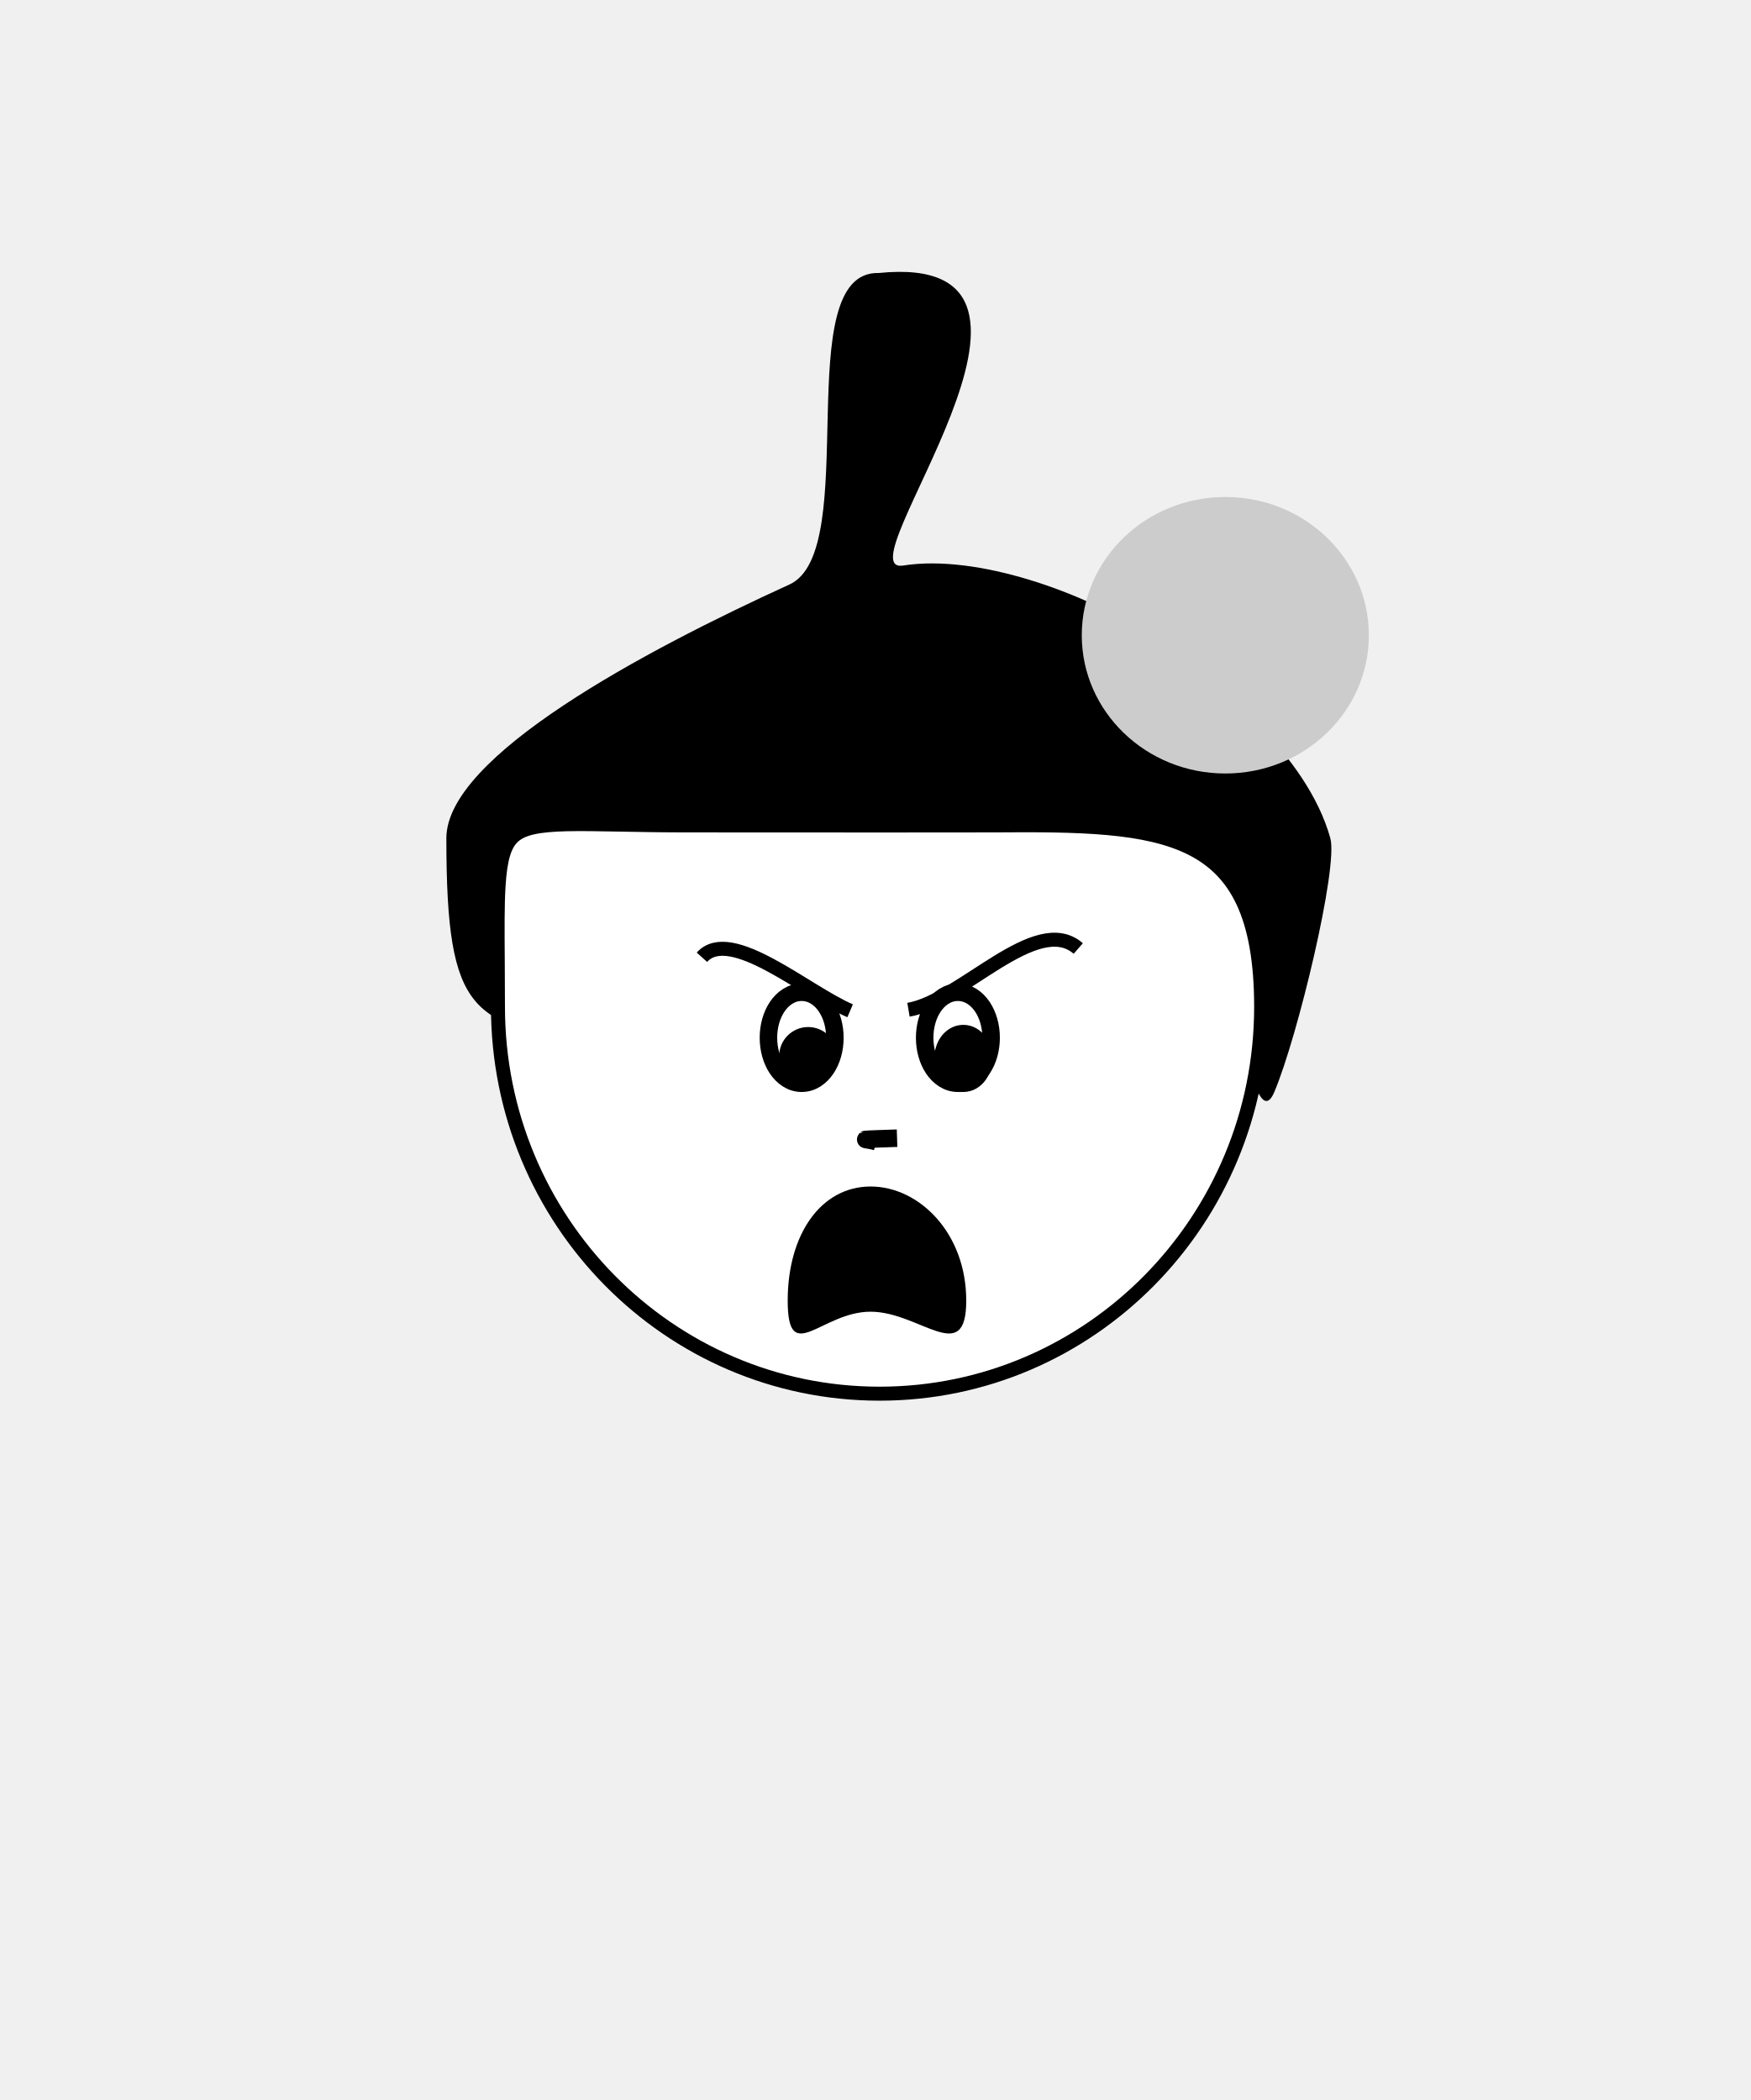
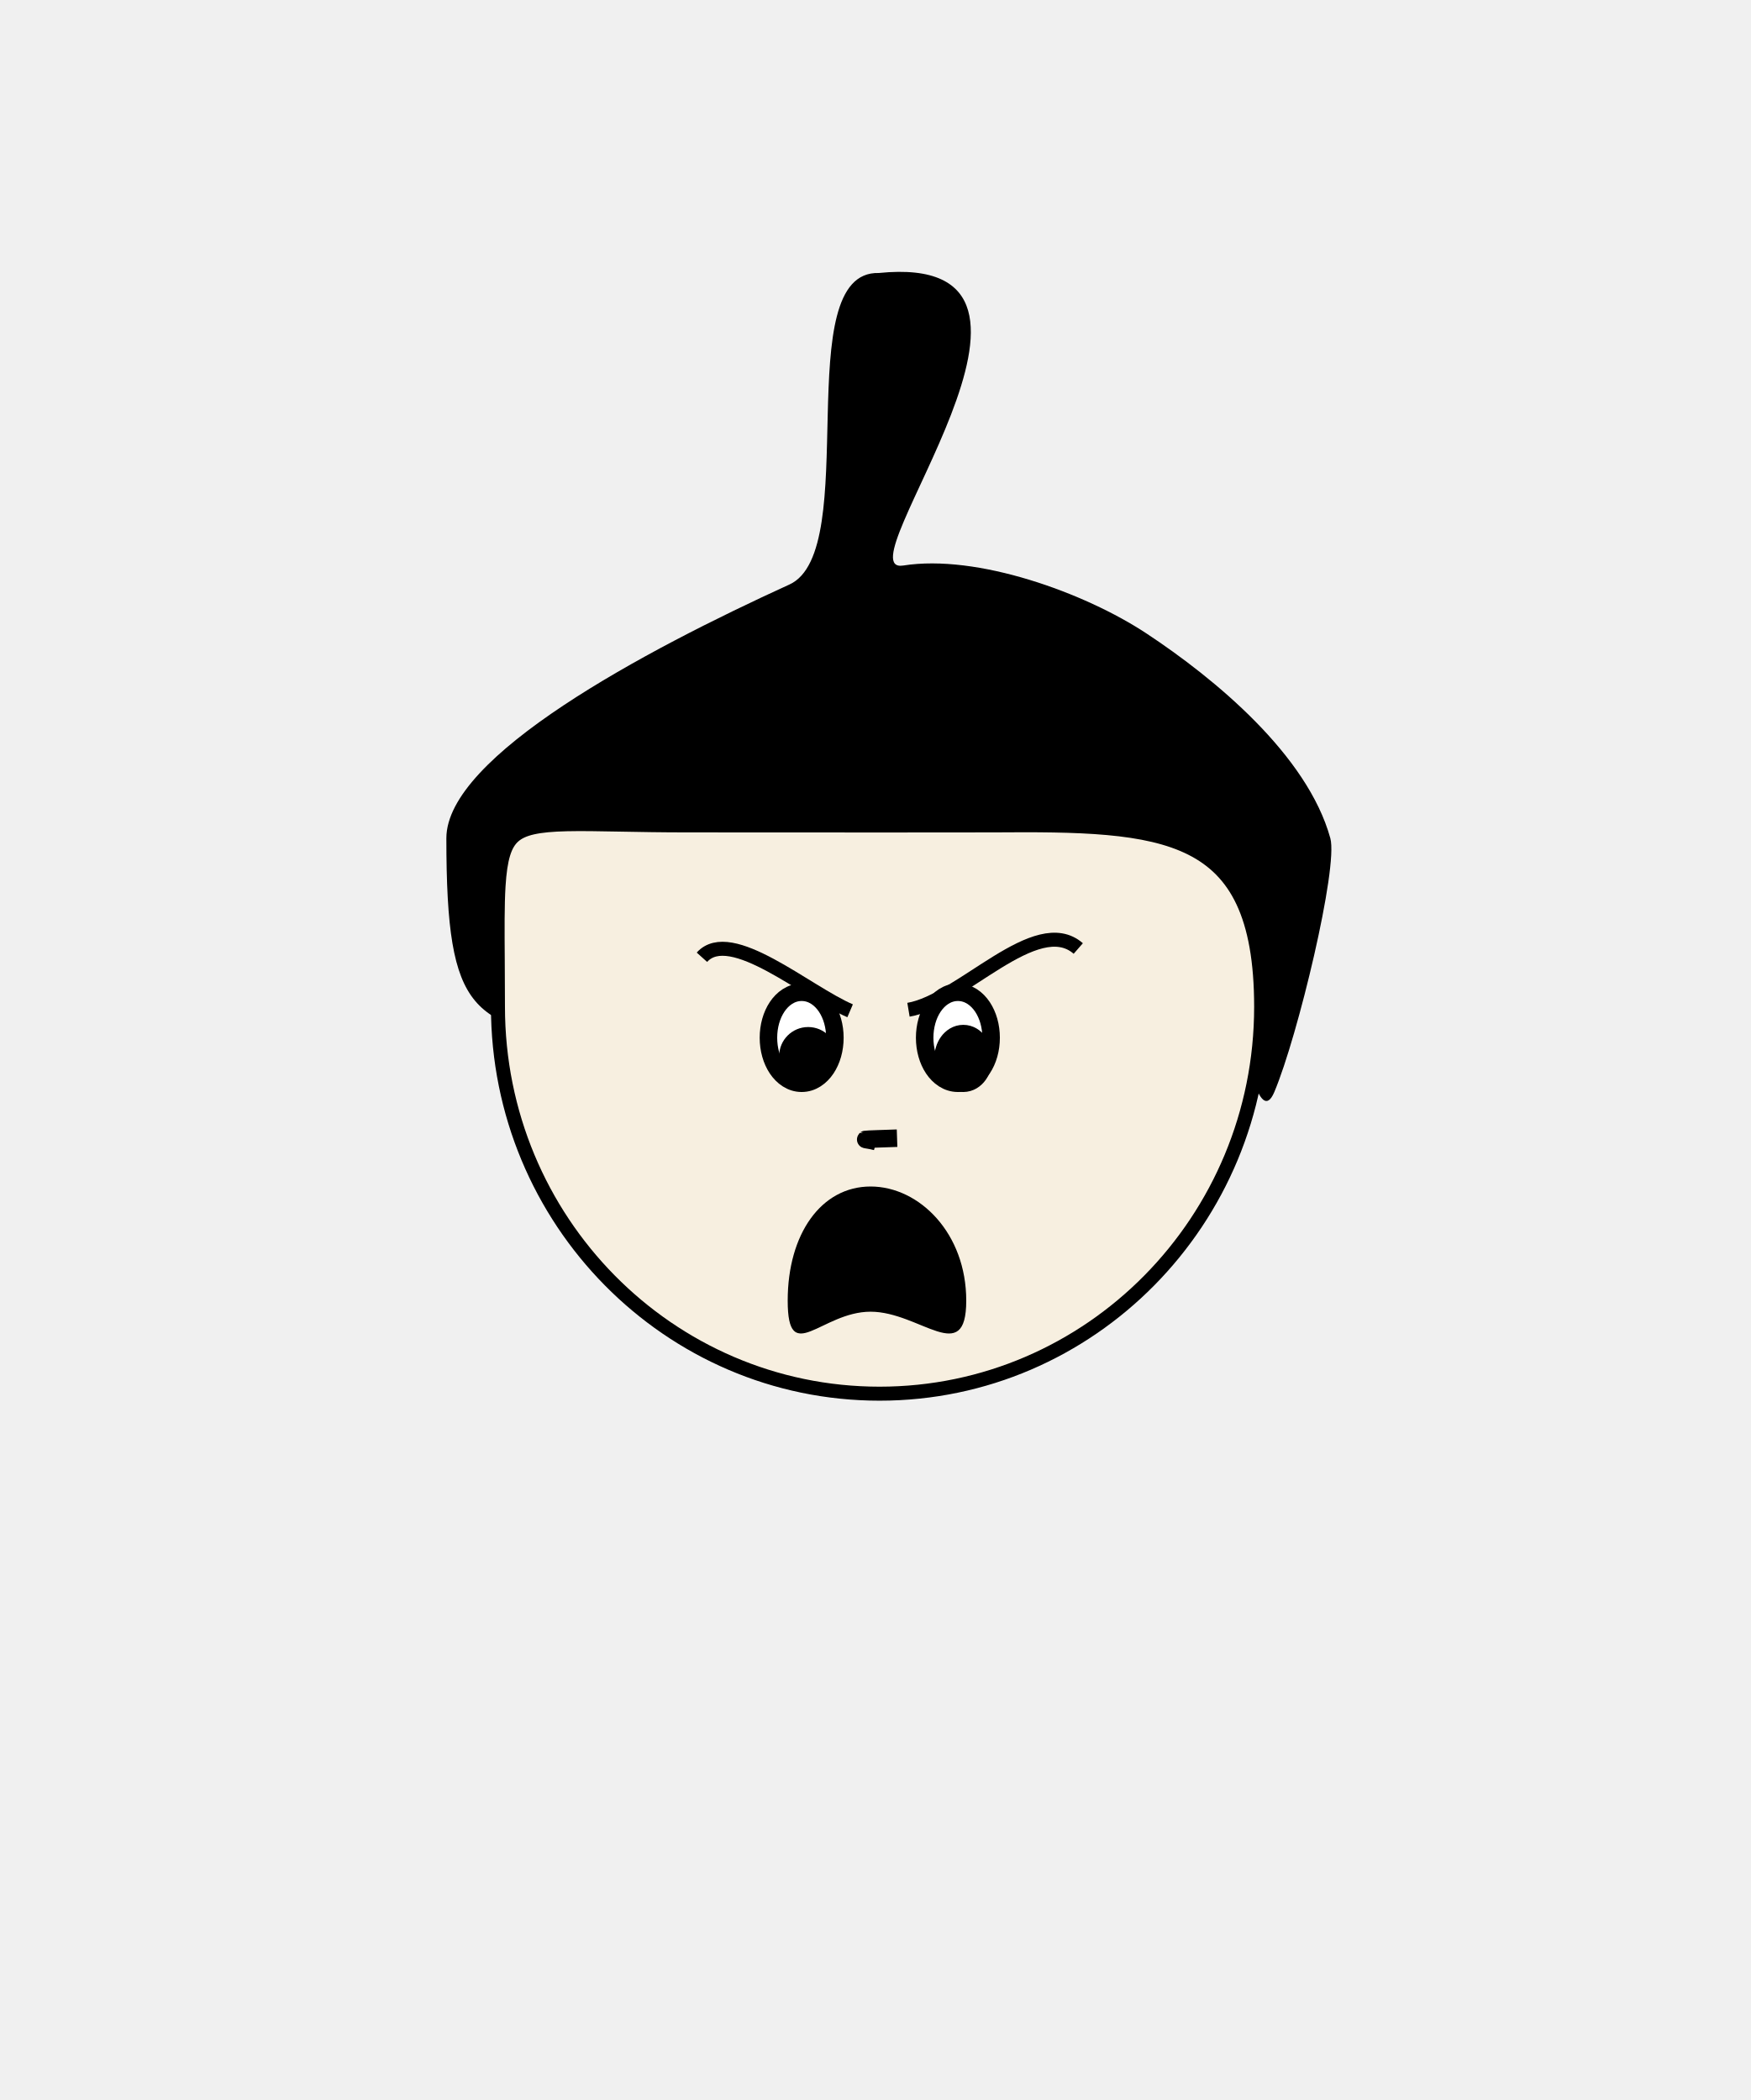
<svg xmlns="http://www.w3.org/2000/svg" width="500" height="600" viewBox="0 0 500 600" fill="none">
  <g id="chini-face-0">
    <path id="hair" fill-rule="evenodd" clip-rule="evenodd" d="M170.146 298.334C135.105 292.337 127.5 290.854 127.5 239.5C127.5 216.044 184.01 185.928 225.5 167C246.476 157.431 225.17 77.307 251 78C315 71.5 239.773 164.477 258 161.582C279.085 158.233 309.822 169.318 327.5 181C346.917 193.831 373.418 215.643 380 239.5C382.294 247.817 370.71 296.112 364 312C359.649 322.302 355.555 298.334 355.555 298.334C355.555 298.334 205.187 304.332 170.146 298.334Z" fill="black" />
-     <path id="face" d="M360.238 287.652C360.238 348.729 311.411 398.195 251.238 398.195C191.065 398.195 142.238 348.729 142.238 287.652C142.238 282.821 142.208 278.432 142.181 274.442C142.12 265.518 142.072 258.586 142.404 253.142C142.89 245.184 144.173 241.179 146.708 238.927C149.298 236.627 153.69 235.688 161.893 235.497C166.141 235.398 171.147 235.492 177.159 235.605C182.691 235.708 189.074 235.828 196.5 235.828C198.443 235.828 203.375 235.831 209.97 235.835C233.227 235.849 277.16 235.875 283.569 235.828C295.824 235.738 306.767 235.732 316.326 236.593C325.89 237.454 333.907 239.171 340.356 242.431C346.747 245.66 351.664 250.437 355.019 257.587C358.399 264.793 360.238 274.509 360.238 287.652Z" fill="white" stroke="black" stroke-width="4" />
+     <path id="face" d="M360.238 287.652C360.238 348.729 311.411 398.195 251.238 398.195C191.065 398.195 142.238 348.729 142.238 287.652C142.238 282.821 142.208 278.432 142.181 274.442C142.12 265.518 142.072 258.586 142.404 253.142C142.89 245.184 144.173 241.179 146.708 238.927C149.298 236.627 153.69 235.688 161.893 235.497C166.141 235.398 171.147 235.492 177.159 235.605C182.691 235.708 189.074 235.828 196.5 235.828C198.443 235.828 203.375 235.831 209.97 235.835C233.227 235.849 277.16 235.875 283.569 235.828C295.824 235.738 306.767 235.732 316.326 236.593C325.89 237.454 333.907 239.171 340.356 242.431C346.747 245.66 351.664 250.437 355.019 257.587C358.399 264.793 360.238 274.509 360.238 287.652Z" fill="#F7EFE0" stroke="black" stroke-width="4" />
    <g id="eyes">
      <g id="lefteye">
        <path id="Oval" d="M228.989 309.5C232.017 309.5 234.451 307.656 236.013 305.31C237.587 302.946 238.479 299.823 238.479 296.5C238.479 293.177 237.587 290.054 236.013 287.69C234.451 285.344 232.017 283.5 228.989 283.5C225.962 283.5 223.528 285.344 221.966 287.69C220.392 290.054 219.5 293.177 219.5 296.5C219.5 299.823 220.392 302.946 221.966 305.31C223.528 307.656 225.962 309.5 228.989 309.5Z" fill="white" stroke="black" stroke-width="5" />
        <path id="Oval_2" d="M230.844 307.5C234.037 307.5 236.625 304.912 236.625 301.719C236.625 298.526 234.037 295.938 230.844 295.938C227.651 295.938 225.062 298.526 225.062 301.719C225.062 304.912 227.651 307.5 230.844 307.5Z" fill="black" stroke="black" stroke-width="5" />
      </g>
      <g id="righteye">
        <path id="Oval_3" d="M273.614 309.5C276.642 309.5 279.076 307.656 280.638 305.31C282.212 302.946 283.104 299.823 283.104 296.5C283.104 293.177 282.212 290.054 280.638 287.69C279.076 285.344 276.642 283.5 273.614 283.5C270.587 283.5 268.153 285.344 266.591 287.69C265.017 290.054 264.125 293.177 264.125 296.5C264.125 299.823 265.017 302.946 266.591 305.31C268.153 307.656 270.587 309.5 273.614 309.5Z" fill="white" stroke="black" stroke-width="5" />
        <path id="Oval_4" d="M275.156 309.5C277.079 309.5 278.584 308.405 279.511 307.108C280.441 305.806 280.938 304.136 280.938 302.406C280.938 300.677 280.441 299.007 279.511 297.705C278.584 296.408 277.079 295.312 275.156 295.312C273.233 295.312 271.728 296.408 270.802 297.705C269.872 299.007 269.375 300.677 269.375 302.406C269.375 304.136 269.872 305.806 270.802 307.108C271.728 308.405 273.233 309.5 275.156 309.5Z" fill="black" stroke="black" stroke-width="5" />
      </g>
    </g>
    <g id="eyebrows">
      <path id="lefteyebrow" d="M200.5 273.5C208.673 264.406 230.403 283.482 242.829 288.795" stroke="black" stroke-width="4" />
      <path id="righteyebrow" d="M259.5 288.5C274.512 285.987 296.006 260.54 308 271" stroke="black" stroke-width="4" />
    </g>
    <g id="nose">
      <path fill-rule="evenodd" clip-rule="evenodd" d="M250.32 326.195C248.746 325.754 247.164 325.62 247.241 325.549C247.301 325.493 253.323 325.292 256.238 325.195" fill="black" />
      <path d="M250.32 326.195C248.746 325.754 247.164 325.62 247.241 325.549C247.301 325.493 253.323 325.292 256.238 325.195" stroke="black" stroke-width="5" />
    </g>
    <path id="mouth" d="M273.5 371.616C273.5 373.882 273.301 375.469 272.996 376.556C272.694 377.635 272.336 378.055 272.132 378.221C271.781 378.507 270.91 378.764 268.371 377.965C267.215 377.601 265.925 377.089 264.458 376.49C264.228 376.396 263.995 376.301 263.758 376.203C262.507 375.69 261.154 375.135 259.758 374.618C256.444 373.388 252.645 372.271 248.679 372.271C244.691 372.271 241.103 373.398 238.079 374.653C236.604 375.265 235.226 375.924 234.007 376.507L233.919 376.549C232.646 377.158 231.591 377.659 230.662 378.015C229.711 378.381 229.123 378.499 228.774 378.5C228.572 378.5 228.555 378.47 228.545 378.453C228.543 378.451 228.542 378.448 228.54 378.446C228.431 378.331 228.134 377.903 227.887 376.72C227.647 375.566 227.5 373.918 227.5 371.616C227.5 362.465 229.804 354.859 233.586 349.614C237.332 344.419 242.532 341.5 248.679 341.5C261.088 341.5 273.5 353.601 273.5 371.616Z" fill="black" stroke="black" stroke-width="5" />
-     <ellipse id="Ellipse_7" cx="350" cy="181.5" rx="41" ry="39.5" fill="#ccc" />
  </g>
</svg>
